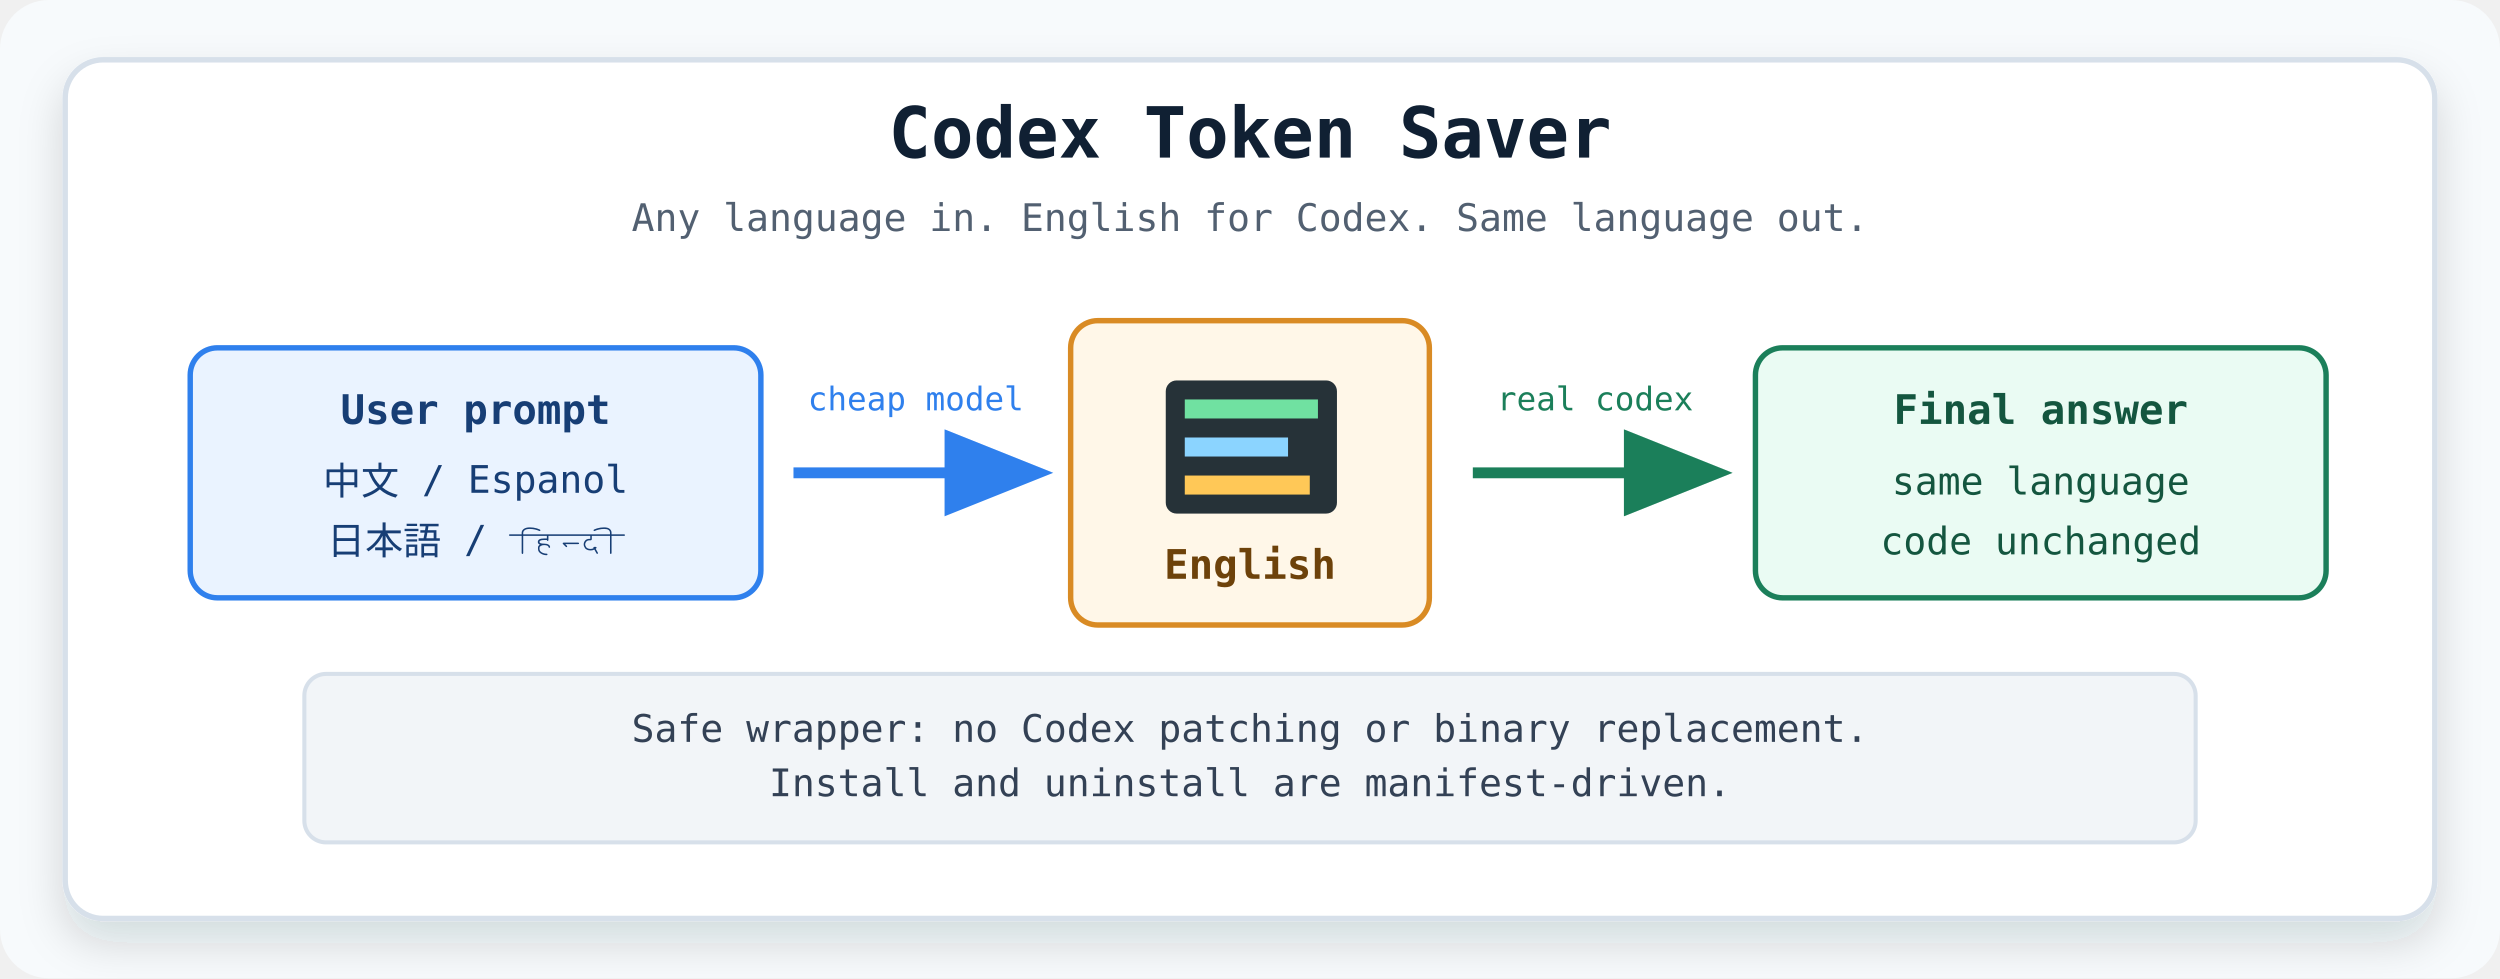
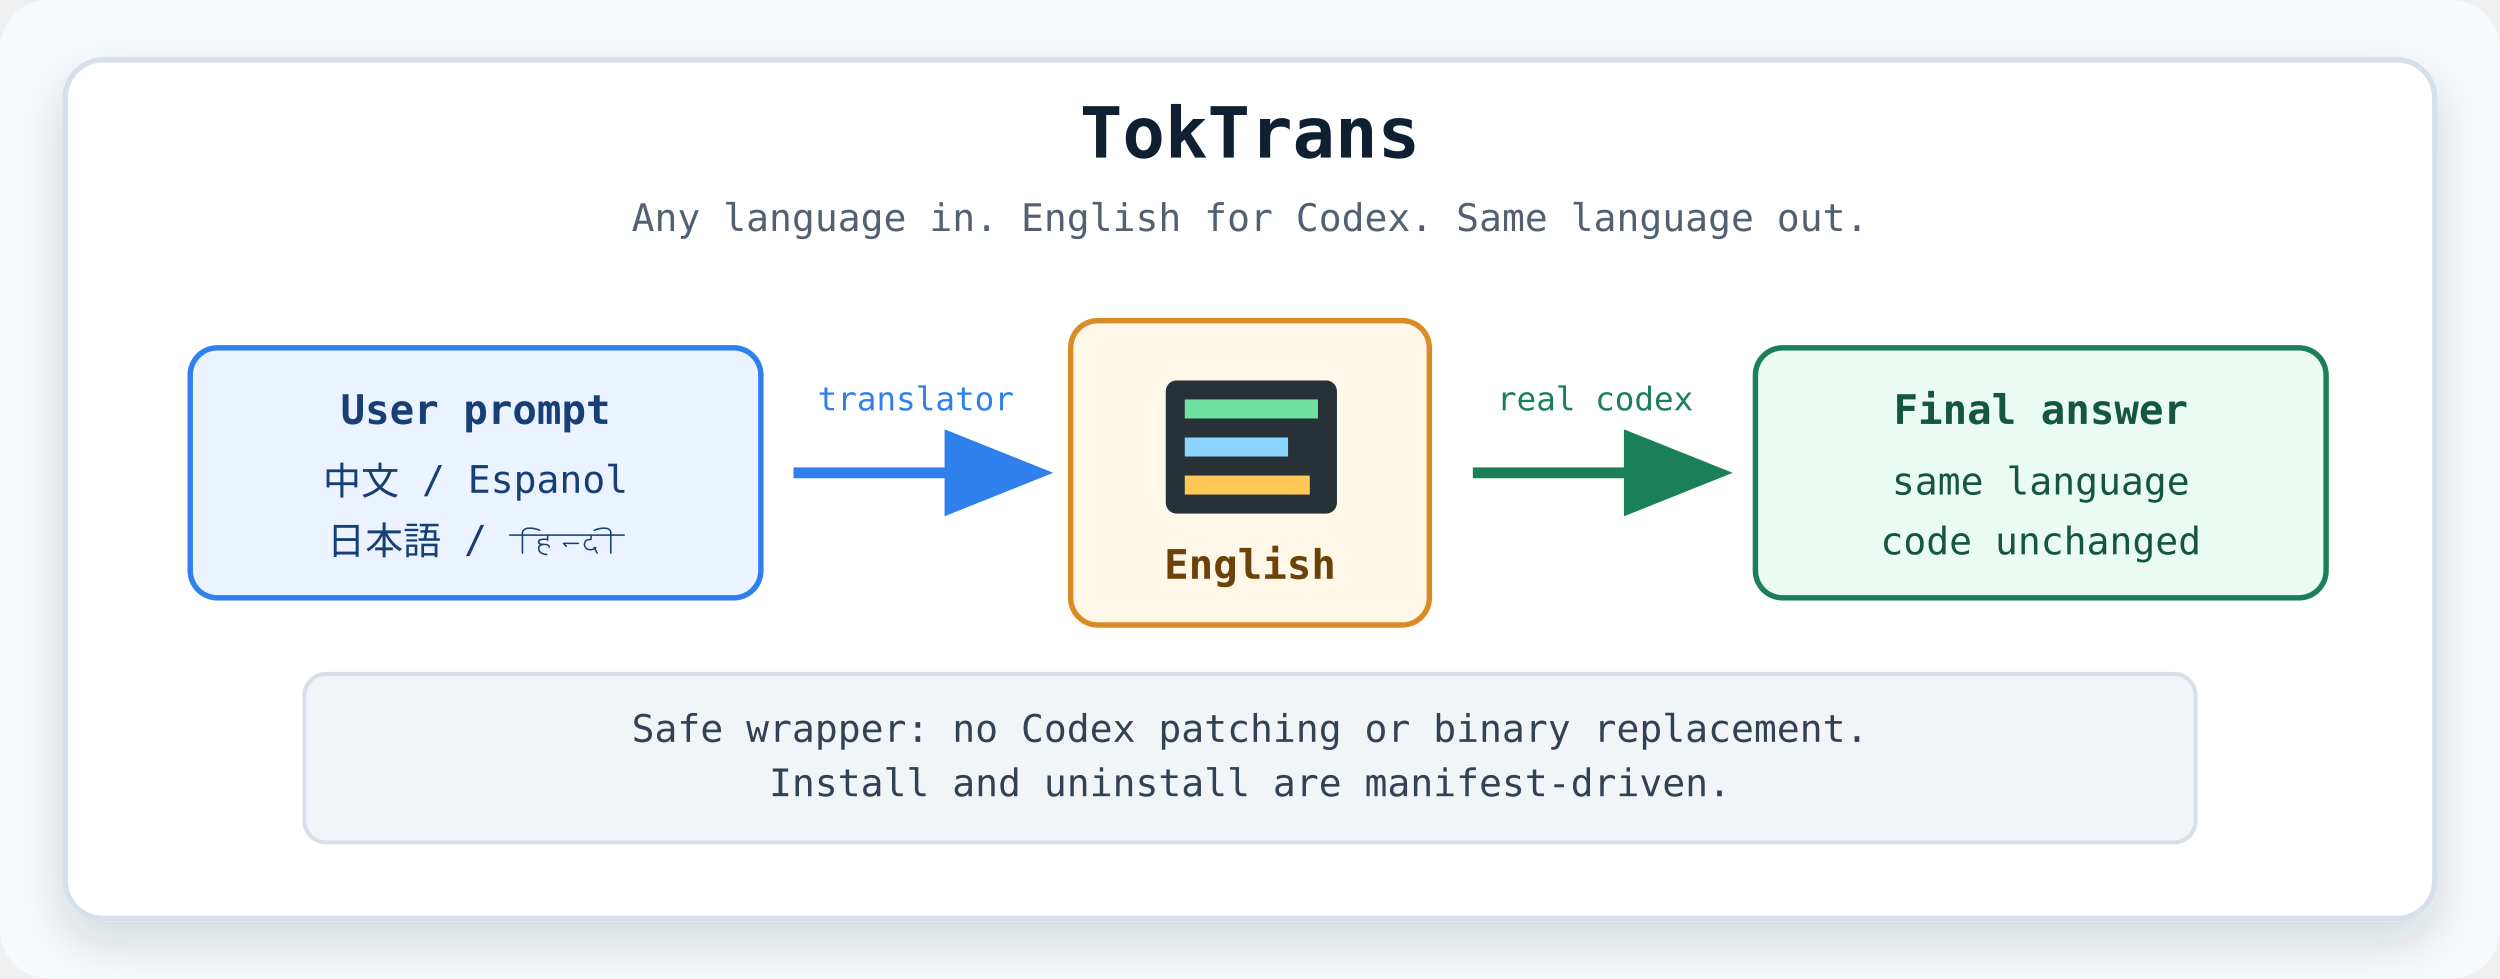
<svg xmlns="http://www.w3.org/2000/svg" viewBox="0 0 920 360" role="img" aria-labelledby="title desc">
  <defs>
    <marker id="arrow-blue" markerWidth="10" markerHeight="8" refX="8.6" refY="4" orient="auto">
      <polygon points="0 0, 10 4, 0 8" fill="#2F80ED" />
    </marker>
    <marker id="arrow-green" markerWidth="10" markerHeight="8" refX="8.6" refY="4" orient="auto">
      <polygon points="0 0, 10 4, 0 8" fill="#1B7F5A" />
    </marker>
    <filter id="soft-shadow" x="-10%" y="-10%" width="120%" height="130%">
      <feDropShadow dx="0" dy="8" stdDeviation="8" flood-color="#1f2937" flood-opacity="0.15" />
    </filter>
  </defs>
  <rect width="920" height="360" fill="#F7FAFC" rx="18" />
  <rect x="24" y="22" width="872" height="316" fill="#FFFFFF" stroke="#D7E0EA" stroke-width="2" rx="14" filter="url(#soft-shadow)" />
-   <text x="460" y="58" text-anchor="middle" font-family="monospace" font-size="26" font-weight="700" fill="#102033">Codex Token Saver</text>
+   <text x="460" y="58" text-anchor="middle" font-family="monospace" font-size="26" font-weight="700" fill="#102033">TokTrans</text>
  <text x="460" y="85" text-anchor="middle" font-family="monospace" font-size="14" fill="#526071">Any language in. English for Codex. Same language out.</text>
  <g transform="translate(70 128)">
    <rect x="0" y="0" width="210" height="92" fill="#EAF3FF" stroke="#2F80ED" stroke-width="2" rx="10" />
    <text x="105" y="28" text-anchor="middle" font-family="monospace" font-size="15" font-weight="700" fill="#173E75">User prompt</text>
    <text x="105" y="54" text-anchor="middle" font-family="monospace" font-size="14" fill="#173E75">中文 / Espanol</text>
    <text x="105" y="76" text-anchor="middle" font-family="monospace" font-size="14" fill="#173E75">日本語 / हिन्दी</text>
  </g>
  <line x1="292" y1="174" x2="382" y2="174" stroke="#2F80ED" stroke-width="4" marker-end="url(#arrow-blue)" />
-   <text x="337" y="151" text-anchor="middle" font-family="monospace" font-size="12" fill="#2F80ED">cheap model</text>
+   <text x="337" y="151" text-anchor="middle" font-family="monospace" font-size="12" fill="#2F80ED">translator</text>
  <g transform="translate(394 118)">
    <rect x="0" y="0" width="132" height="112" fill="#FFF7E8" stroke="#D98B24" stroke-width="2" rx="10" />
    <rect x="35" y="22" width="63" height="49" fill="#263238" rx="4" />
    <rect x="42" y="29" width="49" height="7" fill="#70E1A1" />
    <rect x="42" y="43" width="38" height="7" fill="#8BD4FF" />
    <rect x="42" y="57" width="46" height="7" fill="#FFC857" />
    <text x="66" y="95" text-anchor="middle" font-family="monospace" font-size="15" font-weight="700" fill="#6D420A">English</text>
  </g>
  <line x1="542" y1="174" x2="632" y2="174" stroke="#1B7F5A" stroke-width="4" marker-end="url(#arrow-green)" />
  <text x="587" y="151" text-anchor="middle" font-family="monospace" font-size="12" fill="#1B7F5A">real codex</text>
  <g transform="translate(646 128)">
    <rect x="0" y="0" width="210" height="92" fill="#EAFBF3" stroke="#1B7F5A" stroke-width="2" rx="10" />
    <text x="105" y="28" text-anchor="middle" font-family="monospace" font-size="15" font-weight="700" fill="#14563F">Final answer</text>
    <text x="105" y="54" text-anchor="middle" font-family="monospace" font-size="14" fill="#14563F">same language</text>
    <text x="105" y="76" text-anchor="middle" font-family="monospace" font-size="14" fill="#14563F">code unchanged</text>
  </g>
  <g transform="translate(112 248)">
    <rect x="0" y="0" width="696" height="62" fill="#F2F5F8" stroke="#D7E0EA" stroke-width="1.5" rx="8" />
    <text x="348" y="25" text-anchor="middle" font-family="monospace" font-size="14" fill="#334155">Safe wrapper: no Codex patching or binary replacement.</text>
    <text x="348" y="45" text-anchor="middle" font-family="monospace" font-size="14" fill="#334155">Install and uninstall are manifest-driven.</text>
  </g>
</svg>
